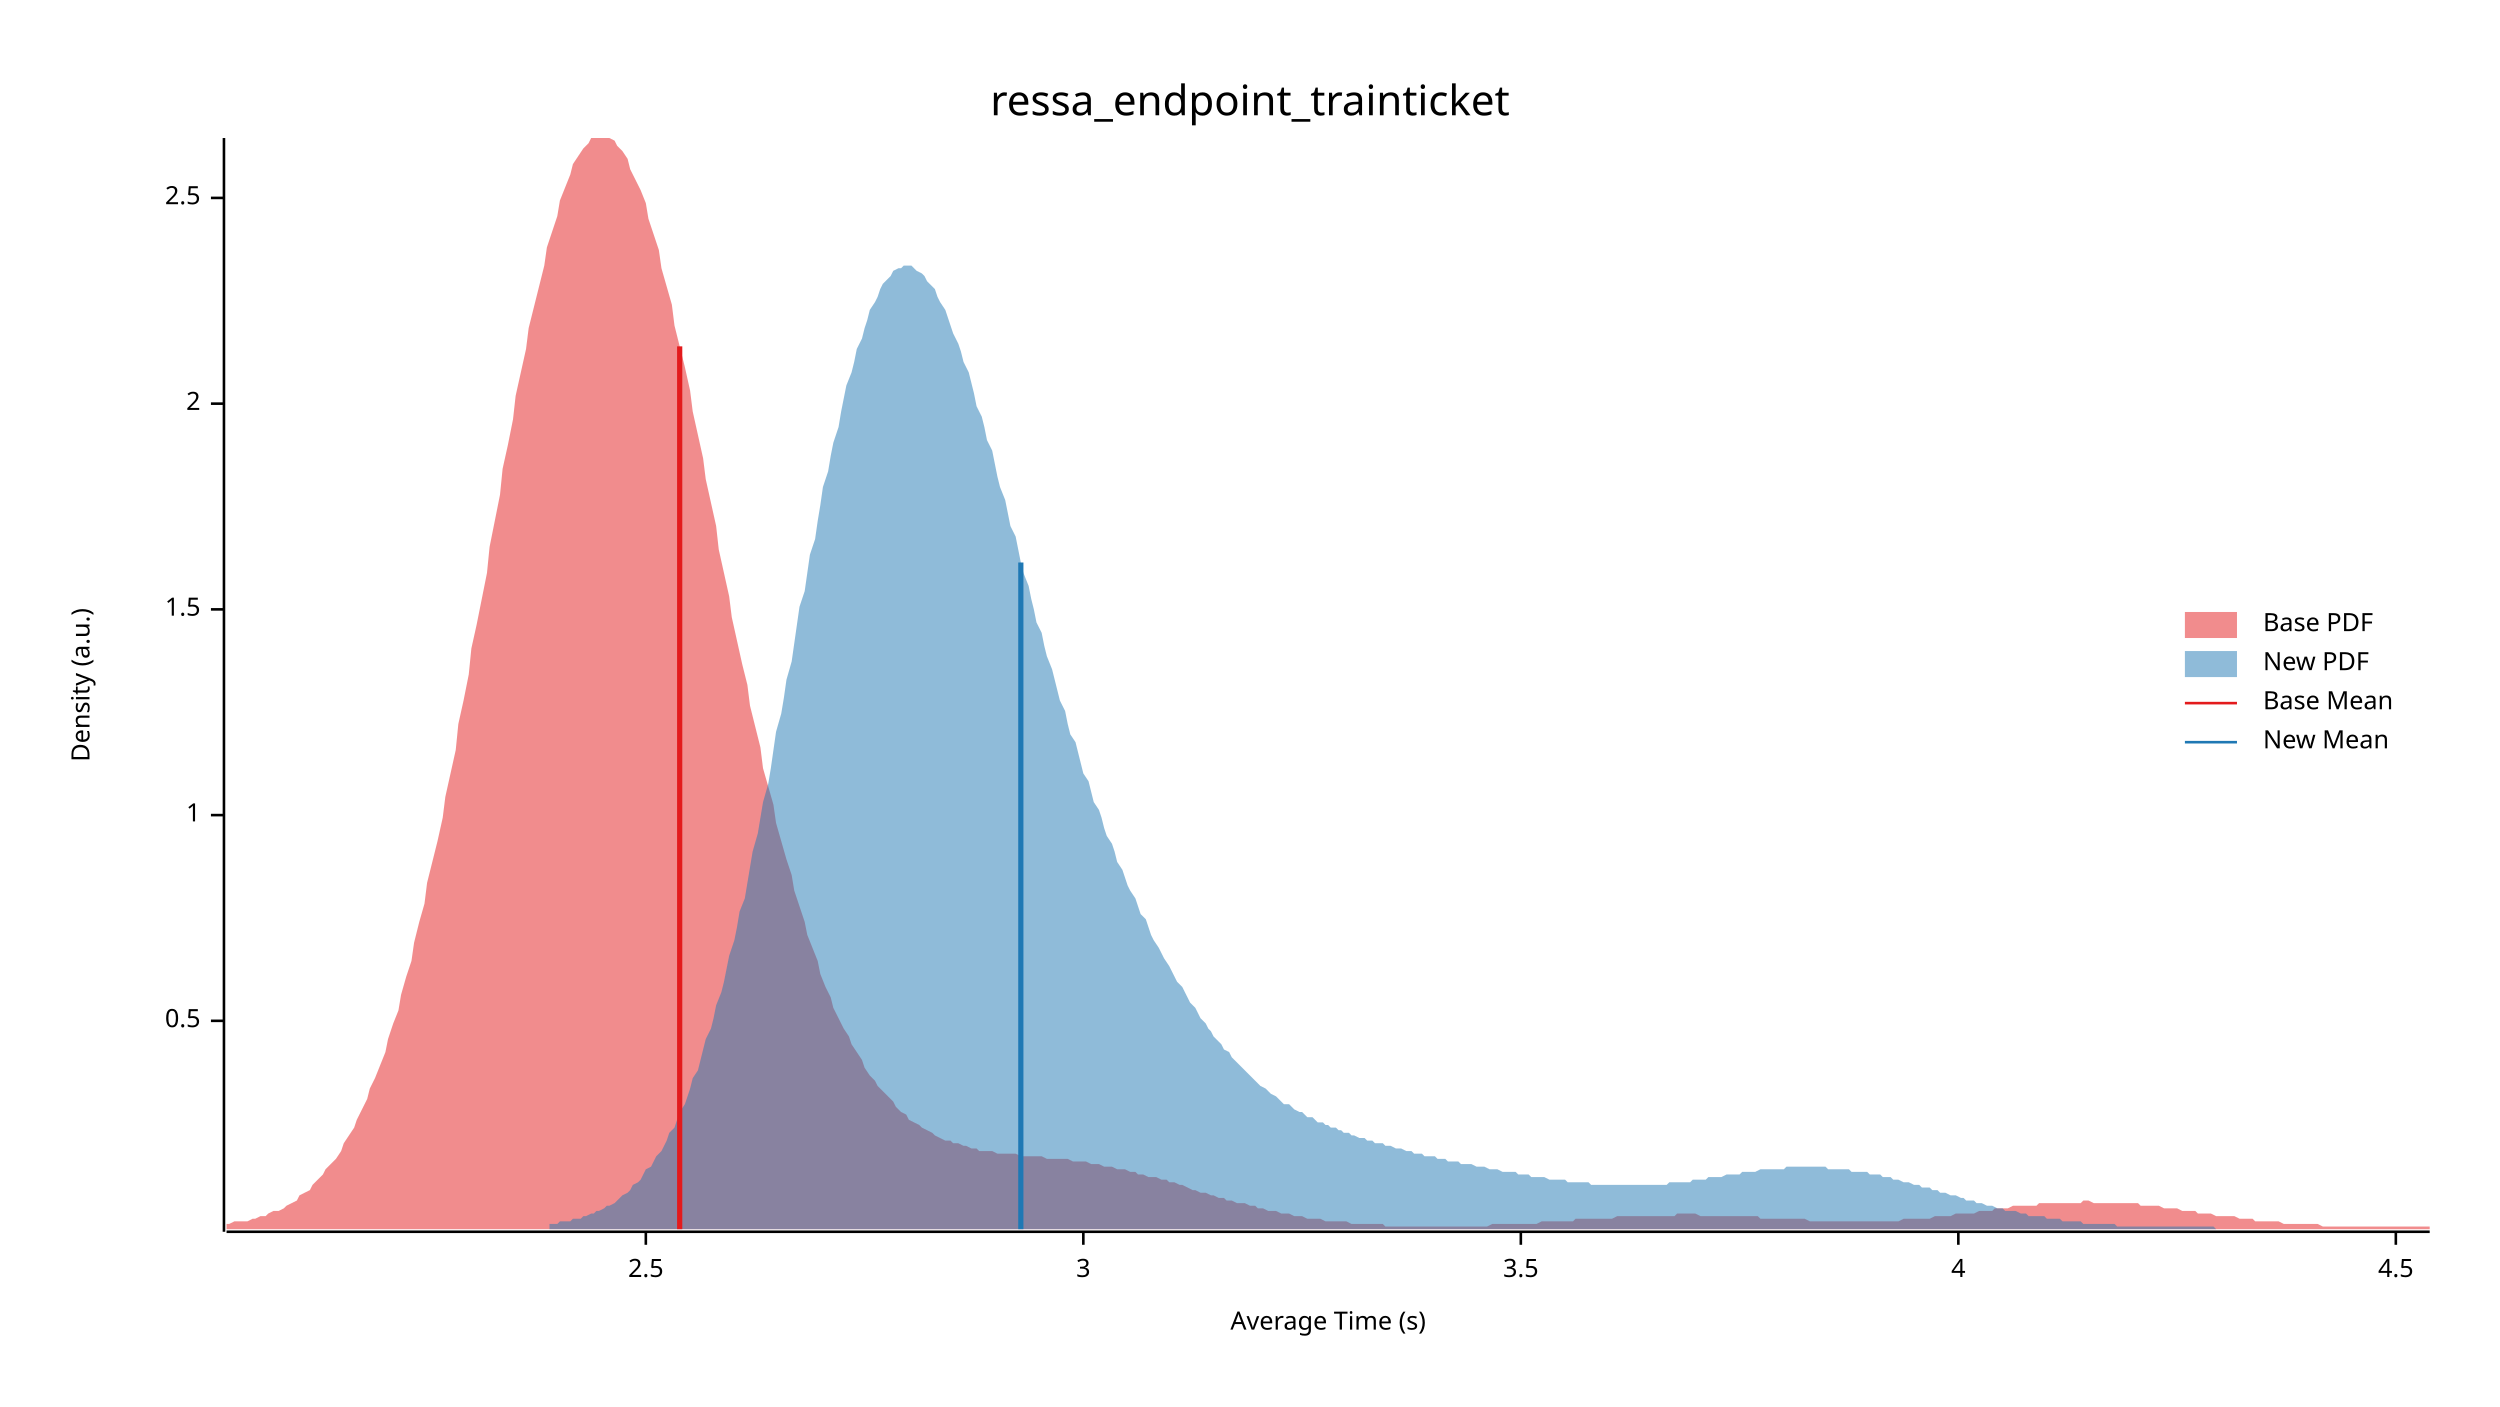
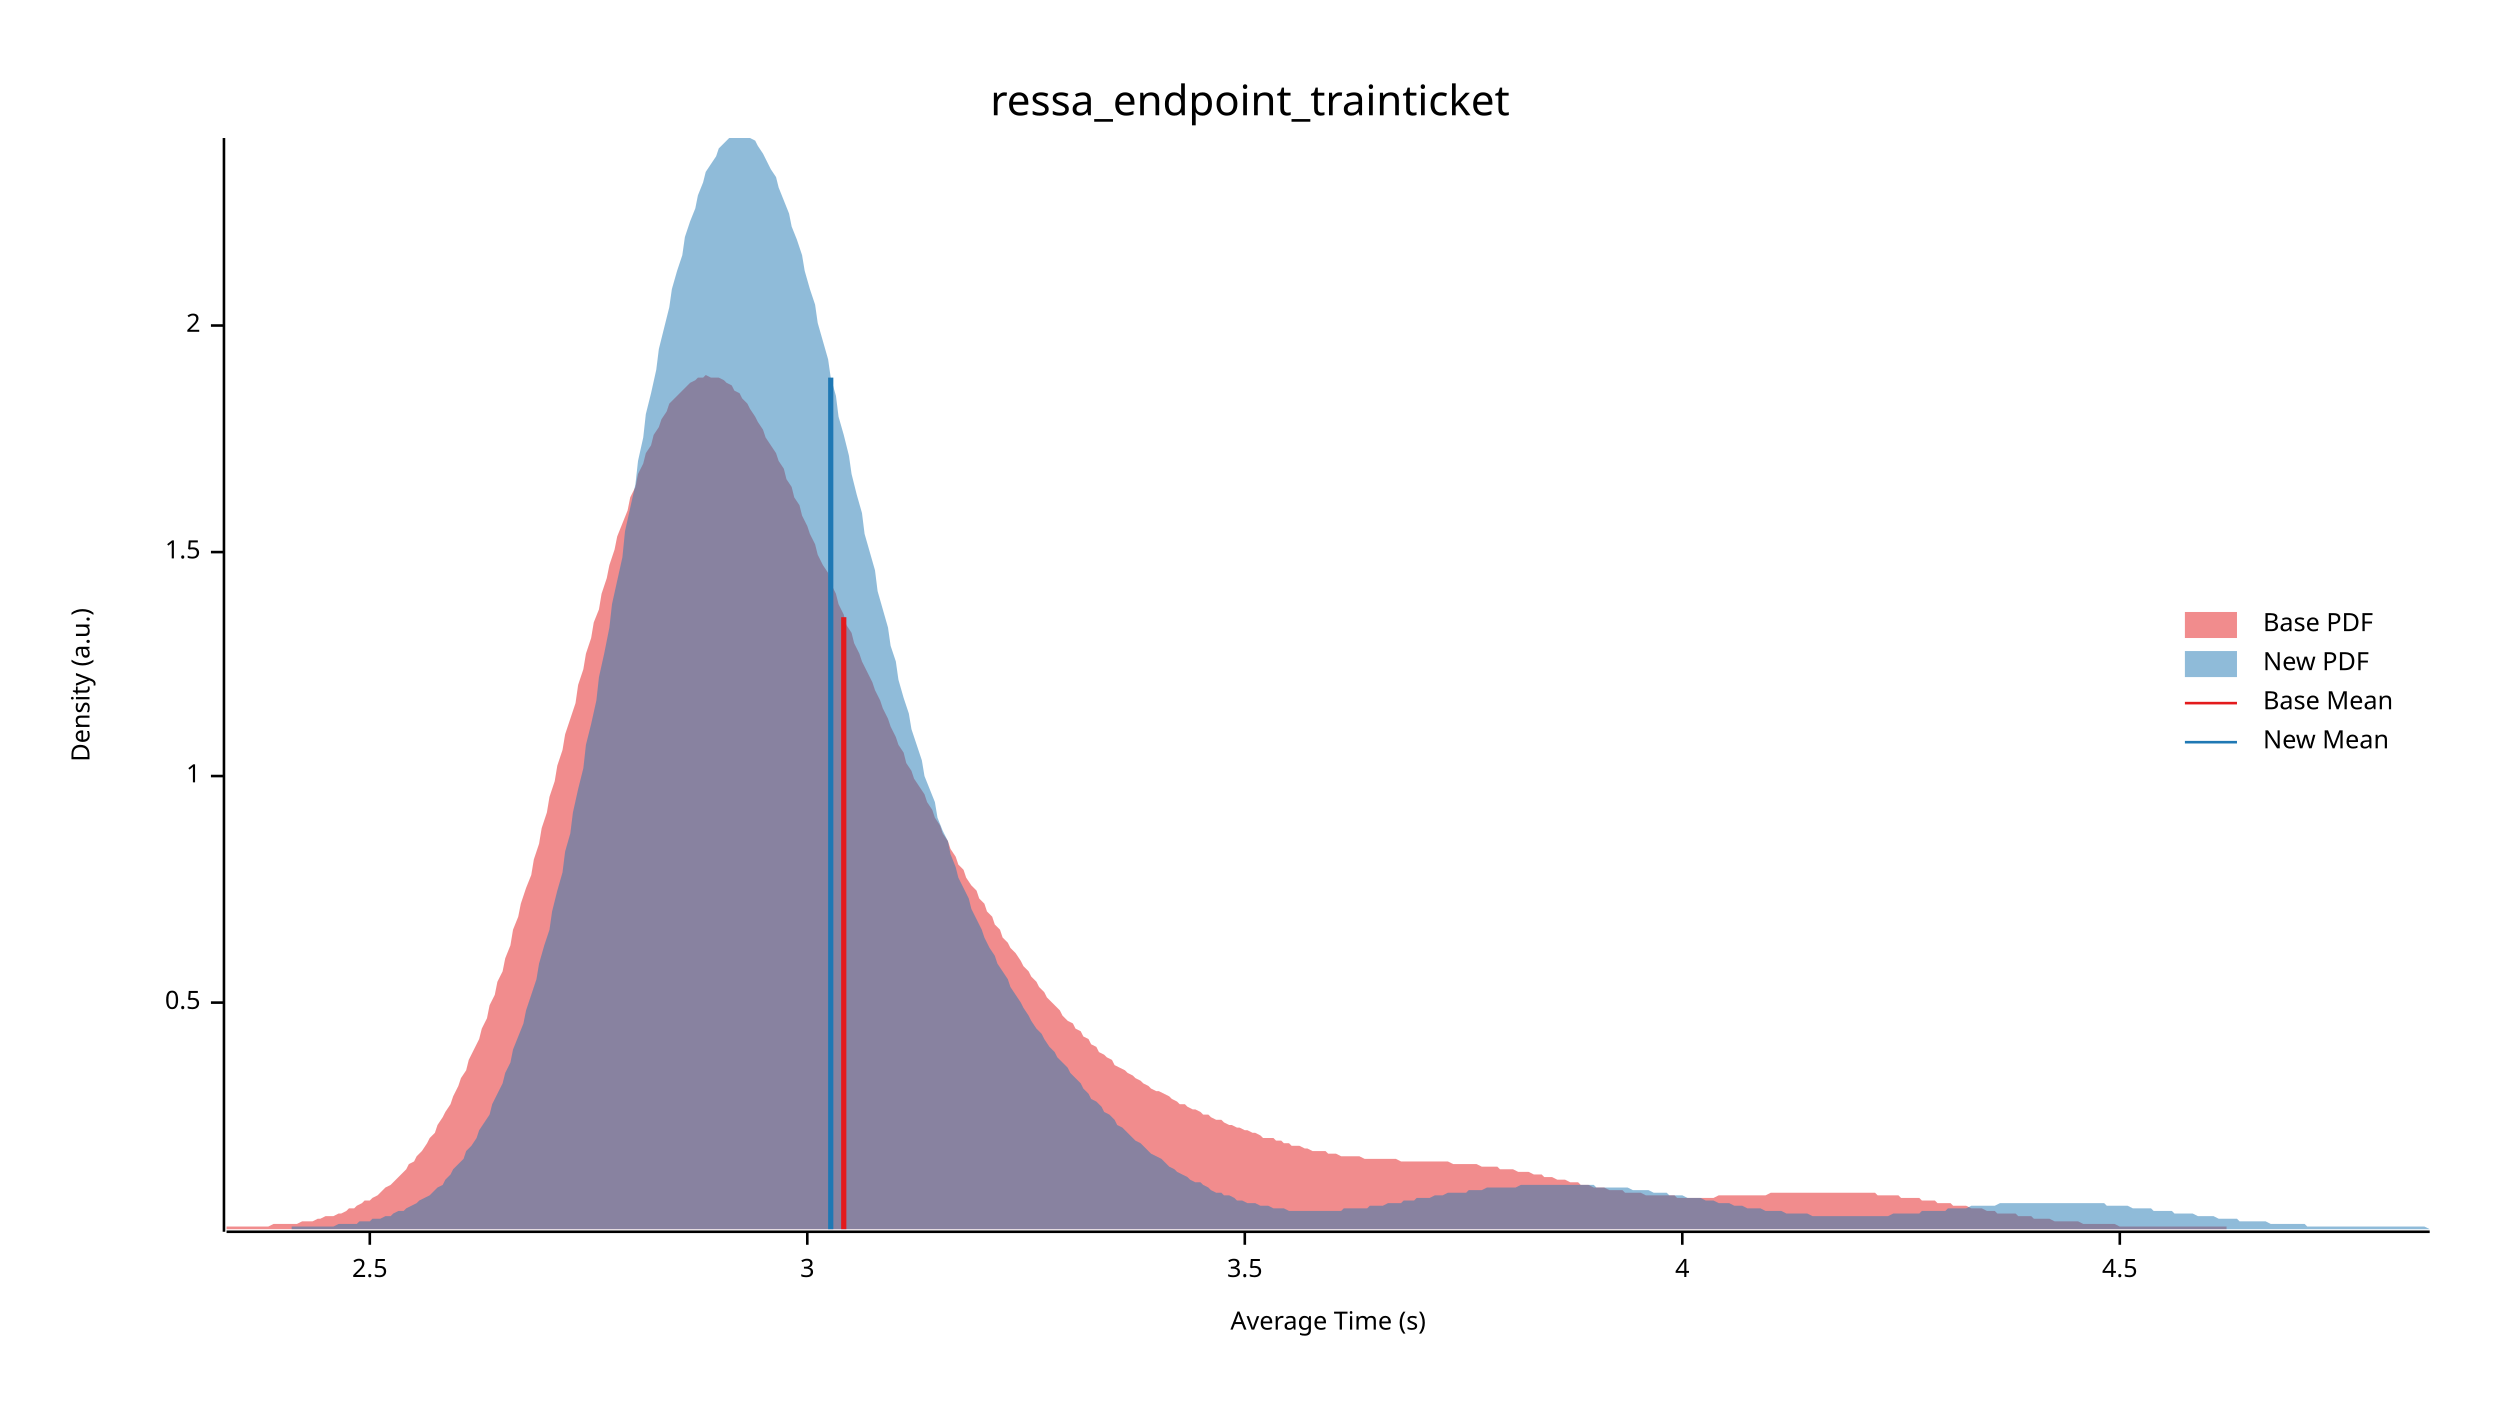
<svg xmlns="http://www.w3.org/2000/svg" width="960" height="540" viewBox="0 0 960 540">
  <text x="480" y="32" dy="0.76em" text-anchor="middle" font-family="sans-serif" font-size="16.129" opacity="1" fill="#000000">
ressa_endpoint_trainticket
</text>
  <text x="27" y="263" dy="0.76em" text-anchor="middle" font-family="sans-serif" font-size="9.677" opacity="1" fill="#000000" transform="rotate(270, 27, 263)">
Density (a.u.)
</text>
  <text x="510" y="513" dy="-0.5ex" text-anchor="middle" font-family="sans-serif" font-size="9.677" opacity="1" fill="#000000">
Average Time (s)
</text>
  <polyline fill="none" opacity="1" stroke="#000000" stroke-width="1" points="86,53 86,473 " />
-   <text x="77" y="392" dy="0.5ex" text-anchor="end" font-family="sans-serif" font-size="9.677" opacity="1" fill="#000000">
+   <text x="77" y="385" dy="0.5ex" text-anchor="end" font-family="sans-serif" font-size="9.677" opacity="1" fill="#000000">
0.5
</text>
-   <polyline fill="none" opacity="1" stroke="#000000" stroke-width="1" points="81,392 86,392 " />
-   <text x="77" y="313" dy="0.5ex" text-anchor="end" font-family="sans-serif" font-size="9.677" opacity="1" fill="#000000">
+   <polyline fill="none" opacity="1" stroke="#000000" stroke-width="1" points="81,385 86,385 " />
+   <text x="77" y="298" dy="0.5ex" text-anchor="end" font-family="sans-serif" font-size="9.677" opacity="1" fill="#000000">
1
</text>
-   <polyline fill="none" opacity="1" stroke="#000000" stroke-width="1" points="81,313 86,313 " />
-   <text x="77" y="234" dy="0.5ex" text-anchor="end" font-family="sans-serif" font-size="9.677" opacity="1" fill="#000000">
+   <polyline fill="none" opacity="1" stroke="#000000" stroke-width="1" points="81,298 86,298 " />
+   <text x="77" y="212" dy="0.5ex" text-anchor="end" font-family="sans-serif" font-size="9.677" opacity="1" fill="#000000">
1.5
</text>
-   <polyline fill="none" opacity="1" stroke="#000000" stroke-width="1" points="81,234 86,234 " />
-   <text x="77" y="155" dy="0.5ex" text-anchor="end" font-family="sans-serif" font-size="9.677" opacity="1" fill="#000000">
+   <polyline fill="none" opacity="1" stroke="#000000" stroke-width="1" points="81,212 86,212 " />
+   <text x="77" y="125" dy="0.5ex" text-anchor="end" font-family="sans-serif" font-size="9.677" opacity="1" fill="#000000">
2
</text>
-   <polyline fill="none" opacity="1" stroke="#000000" stroke-width="1" points="81,155 86,155 " />
-   <text x="77" y="76" dy="0.5ex" text-anchor="end" font-family="sans-serif" font-size="9.677" opacity="1" fill="#000000">
+   <polyline fill="none" opacity="1" stroke="#000000" stroke-width="1" points="81,125 86,125 " />
+   <polyline fill="none" opacity="1" stroke="#000000" stroke-width="1" points="87,473 933,473 " />
+   <text x="142" y="483" dy="0.76em" text-anchor="middle" font-family="sans-serif" font-size="9.677" opacity="1" fill="#000000">
2.5
</text>
-   <polyline fill="none" opacity="1" stroke="#000000" stroke-width="1" points="81,76 86,76 " />
-   <polyline fill="none" opacity="1" stroke="#000000" stroke-width="1" points="87,473 933,473 " />
-   <text x="248" y="483" dy="0.76em" text-anchor="middle" font-family="sans-serif" font-size="9.677" opacity="1" fill="#000000">
- 2.5
- </text>
-   <polyline fill="none" opacity="1" stroke="#000000" stroke-width="1" points="248,473 248,478 " />
-   <text x="416" y="483" dy="0.76em" text-anchor="middle" font-family="sans-serif" font-size="9.677" opacity="1" fill="#000000">
+   <polyline fill="none" opacity="1" stroke="#000000" stroke-width="1" points="142,473 142,478 " />
+   <text x="310" y="483" dy="0.76em" text-anchor="middle" font-family="sans-serif" font-size="9.677" opacity="1" fill="#000000">
3
</text>
-   <polyline fill="none" opacity="1" stroke="#000000" stroke-width="1" points="416,473 416,478 " />
-   <text x="584" y="483" dy="0.76em" text-anchor="middle" font-family="sans-serif" font-size="9.677" opacity="1" fill="#000000">
+   <polyline fill="none" opacity="1" stroke="#000000" stroke-width="1" points="310,473 310,478 " />
+   <text x="478" y="483" dy="0.76em" text-anchor="middle" font-family="sans-serif" font-size="9.677" opacity="1" fill="#000000">
3.5
</text>
-   <polyline fill="none" opacity="1" stroke="#000000" stroke-width="1" points="584,473 584,478 " />
-   <text x="752" y="483" dy="0.76em" text-anchor="middle" font-family="sans-serif" font-size="9.677" opacity="1" fill="#000000">
+   <polyline fill="none" opacity="1" stroke="#000000" stroke-width="1" points="478,473 478,478 " />
+   <text x="646" y="483" dy="0.76em" text-anchor="middle" font-family="sans-serif" font-size="9.677" opacity="1" fill="#000000">
4
</text>
-   <polyline fill="none" opacity="1" stroke="#000000" stroke-width="1" points="752,473 752,478 " />
-   <text x="920" y="483" dy="0.76em" text-anchor="middle" font-family="sans-serif" font-size="9.677" opacity="1" fill="#000000">
+   <polyline fill="none" opacity="1" stroke="#000000" stroke-width="1" points="646,473 646,478 " />
+   <text x="814" y="483" dy="0.76em" text-anchor="middle" font-family="sans-serif" font-size="9.677" opacity="1" fill="#000000">
4.5
</text>
-   <polyline fill="none" opacity="1" stroke="#000000" stroke-width="1" points="920,473 920,478 " />
-   <polygon opacity="0.5" fill="#E31A1C" points="87,470 88,470 90,469 92,469 93,469 95,469 97,468 98,468 100,467 102,467 103,466 105,465 107,465 109,464 110,463 112,462 114,461 115,459 117,458 119,457 120,455 122,453 124,451 125,449 127,447 129,445 131,442 132,439 134,436 136,433 137,430 139,426 141,422 142,418 144,414 146,409 148,404 149,399 151,393 153,388 154,382 156,375 158,369 159,362 161,354 163,347 164,339 166,331 168,323 170,314 171,306 173,297 175,288 176,278 178,269 180,259 181,249 183,240 185,230 187,220 188,210 190,200 192,190 193,180 195,171 197,161 198,152 200,143 202,134 203,126 205,118 207,110 209,102 210,95 212,89 214,83 215,77 217,72 219,67 220,63 222,60 224,57 226,55 227,53 229,53 231,53 232,53 234,53 236,54 237,56 239,58 241,61 242,65 244,69 246,73 248,78 249,84 251,90 253,96 254,103 256,110 258,117 259,125 261,133 263,141 265,150 266,158 268,167 270,176 271,184 273,193 275,202 276,211 278,220 280,229 281,237 283,246 285,255 287,263 288,271 290,279 292,287 293,295 295,302 297,309 298,316 300,323 302,330 304,336 305,342 307,348 309,354 310,359 312,364 314,369 315,374 317,379 319,383 320,387 322,391 324,395 326,398 327,401 329,404 331,407 332,410 334,413 336,415 337,417 339,419 341,421 343,423 344,425 346,427 348,428 349,430 351,431 353,432 354,433 356,434 358,435 359,436 361,437 363,438 365,438 366,439 368,439 370,440 371,440 373,441 375,441 376,442 378,442 380,442 381,442 383,443 385,443 387,443 388,443 390,443 392,444 393,444 395,444 397,444 398,444 400,444 402,445 404,445 405,445 407,445 409,445 410,445 412,446 414,446 415,446 417,446 419,447 420,447 422,447 424,448 426,448 427,448 429,449 431,449 432,449 434,450 436,450 437,451 439,451 441,452 443,452 444,452 446,453 448,453 449,454 451,454 453,455 454,455 456,456 458,457 459,457 461,458 463,458 465,459 466,459 468,460 470,460 471,461 473,461 475,462 476,462 478,462 480,463 482,463 483,464 485,464 487,465 488,465 490,465 492,466 493,466 495,466 497,467 498,467 500,467 502,468 504,468 505,468 507,468 509,469 510,469 512,469 514,469 515,469 517,469 519,470 521,470 522,470 524,470 526,470 527,470 529,470 531,470 532,471 534,471 536,471 537,471 539,471 541,471 543,471 544,471 546,471 548,471 549,471 551,471 553,471 554,471 556,471 558,471 560,471 561,471 563,471 565,471 566,471 568,471 570,471 571,471 573,470 575,470 576,470 578,470 580,470 582,470 583,470 585,470 587,470 588,470 590,470 592,469 593,469 595,469 597,469 599,469 600,469 602,469 604,469 605,468 607,468 609,468 610,468 612,468 614,468 615,468 617,468 619,468 621,467 622,467 624,467 626,467 627,467 629,467 631,467 632,467 634,467 636,467 638,467 639,467 641,467 643,467 644,466 646,466 648,466 649,466 651,466 653,467 654,467 656,467 658,467 660,467 661,467 663,467 665,467 666,467 668,467 670,467 671,467 673,467 675,467 676,468 678,468 680,468 682,468 683,468 685,468 687,468 688,468 690,468 692,468 693,468 695,469 697,469 699,469 700,469 702,469 704,469 705,469 707,469 709,469 710,469 712,469 714,469 715,469 717,469 719,469 721,469 722,469 724,469 726,469 727,469 729,469 731,468 732,468 734,468 736,468 738,468 739,468 741,468 743,467 744,467 746,467 748,467 749,467 751,466 753,466 754,466 756,466 758,466 760,465 761,465 763,465 765,465 766,464 768,464 770,464 771,464 773,463 775,463 777,463 778,463 780,463 782,463 783,462 785,462 787,462 788,462 790,462 792,462 793,462 795,462 797,462 799,462 800,461 802,461 804,462 805,462 807,462 809,462 810,462 812,462 814,462 816,462 817,462 819,462 821,462 822,463 824,463 826,463 827,463 829,463 831,464 832,464 834,464 836,464 838,465 839,465 841,465 843,465 844,466 846,466 848,466 849,466 851,467 853,467 855,467 856,467 858,467 860,468 861,468 863,468 865,468 866,469 868,469 870,469 871,469 873,469 875,469 877,470 878,470 880,470 882,470 883,470 885,470 887,470 888,470 890,470 892,471 894,471 895,471 897,471 899,471 900,471 902,471 904,471 905,471 907,471 909,471 910,471 912,471 914,471 916,471 917,471 919,471 921,471 922,471 924,471 926,471 927,471 929,471 931,471 933,471 933,472 87,472 " />
-   <polygon opacity="0.5" fill="#1F78B4" points="211,470 212,470 214,470 215,469 216,469 218,469 219,469 220,468 221,468 223,468 224,467 225,467 227,466 228,466 229,465 230,465 232,464 233,463 234,463 236,462 237,461 238,460 239,459 241,458 242,457 243,455 245,454 246,453 247,451 248,449 250,448 251,446 252,444 254,442 255,440 256,438 257,435 259,433 260,430 261,427 263,424 264,421 265,418 266,414 268,411 269,407 270,403 271,399 273,395 274,391 275,386 277,381 278,377 279,372 280,367 282,361 283,356 284,350 286,345 287,339 288,333 289,327 291,320 292,314 293,308 295,301 296,295 297,288 298,281 300,274 301,268 302,261 304,254 305,247 306,240 307,233 309,227 310,220 311,213 313,207 314,200 315,194 316,187 318,181 319,175 320,170 322,164 323,158 324,153 325,148 327,143 328,139 329,134 331,130 332,126 333,123 334,119 336,116 337,114 338,111 339,109 341,107 342,106 343,104 345,103 346,103 347,102 348,102 350,102 351,103 352,104 354,105 355,106 356,108 357,109 359,111 360,114 361,116 363,119 364,122 365,125 366,128 368,132 369,135 370,139 372,143 373,147 374,151 375,156 377,160 378,164 379,169 381,173 382,178 383,183 384,187 386,192 387,197 388,202 390,206 391,211 392,216 393,220 395,225 396,230 397,234 398,239 400,243 401,248 402,252 404,257 405,261 406,265 407,269 409,273 410,278 411,282 413,285 414,289 415,293 416,297 418,300 419,304 420,308 422,311 423,314 424,318 425,321 427,324 428,327 429,331 431,334 432,337 433,340 434,342 436,345 437,348 438,351 440,353 441,356 442,359 443,361 445,364 446,366 447,368 449,371 450,373 451,375 452,377 454,379 455,381 456,383 457,385 459,387 460,389 461,391 463,393 464,395 465,396 466,398 468,400 469,401 470,403 472,404 473,406 474,407 475,408 477,410 478,411 479,412 481,414 482,415 483,416 484,417 486,418 487,419 488,420 490,421 491,422 492,423 493,424 495,424 496,425 497,426 499,427 500,427 501,428 502,429 504,429 505,430 506,431 508,431 509,432 510,432 511,433 513,433 514,434 515,434 516,435 518,435 519,436 520,436 522,437 523,437 524,437 525,438 527,438 528,439 529,439 531,439 532,440 533,440 534,440 536,441 537,441 538,441 540,442 541,442 542,442 543,443 545,443 546,443 547,444 549,444 550,444 551,444 552,445 554,445 555,445 556,446 558,446 559,446 560,446 561,447 563,447 564,447 565,447 567,448 568,448 569,448 570,448 572,449 573,449 574,449 575,449 577,450 578,450 579,450 581,450 582,450 583,451 584,451 586,451 587,451 588,452 590,452 591,452 592,452 593,452 595,453 596,453 597,453 599,453 600,453 601,453 602,454 604,454 605,454 606,454 608,454 609,454 610,454 611,455 613,455 614,455 615,455 617,455 618,455 619,455 620,455 622,455 623,455 624,455 626,455 627,455 628,455 629,455 631,455 632,455 633,455 635,455 636,455 637,455 638,455 640,455 641,454 642,454 643,454 645,454 646,454 647,454 649,454 650,453 651,453 652,453 654,453 655,453 656,452 658,452 659,452 660,452 661,452 663,451 664,451 665,451 667,451 668,451 669,450 670,450 672,450 673,450 674,450 676,449 677,449 678,449 679,449 681,449 682,449 683,449 685,449 686,448 687,448 688,448 690,448 691,448 692,448 694,448 695,448 696,448 697,448 699,448 700,448 701,448 702,449 704,449 705,449 706,449 708,449 709,449 710,449 711,450 713,450 714,450 715,450 717,450 718,451 719,451 720,451 722,451 723,452 724,452 726,452 727,453 728,453 729,453 731,454 732,454 733,454 735,455 736,455 737,455 738,456 740,456 741,456 742,457 744,457 745,458 746,458 747,458 749,459 750,459 751,459 753,460 754,460 755,461 756,461 758,461 759,462 760,462 761,462 763,463 764,463 765,463 767,464 768,464 769,464 770,465 772,465 773,465 774,465 776,466 777,466 778,466 779,467 781,467 782,467 783,467 785,467 786,468 787,468 788,468 790,468 791,468 792,469 794,469 795,469 796,469 797,469 799,469 800,470 801,470 803,470 804,470 805,470 806,470 808,470 809,470 810,470 812,470 813,471 814,471 815,471 817,471 818,471 819,471 820,471 822,471 823,471 824,471 826,471 827,471 828,471 829,471 831,471 832,471 833,471 835,471 836,471 837,471 838,471 840,471 841,471 842,471 844,471 845,471 846,471 847,471 849,471 850,471 851,472 851,472 211,472 " />
-   <polyline fill="none" opacity="1" stroke="#E31A1C" stroke-width="2" points="261,472 261,133 " />
-   <polyline fill="none" opacity="1" stroke="#1F78B4" stroke-width="2" points="392,472 392,216 " />
+   <polyline fill="none" opacity="1" stroke="#000000" stroke-width="1" points="814,473 814,478 " />
+   <polygon opacity="0.5" fill="#E31A1C" points="87,471 88,471 90,471 91,471 93,471 94,471 96,471 97,471 99,471 100,471 102,471 103,471 105,470 107,470 108,470 110,470 111,470 113,470 114,470 116,469 117,469 119,469 120,469 122,468 123,468 125,467 127,467 128,467 130,466 131,466 133,465 134,464 136,464 137,463 139,462 140,461 142,461 143,460 145,459 147,457 148,456 150,455 151,454 153,452 154,451 156,449 157,447 159,446 160,444 162,442 164,439 165,437 167,435 168,432 170,429 171,427 173,424 174,421 176,417 177,414 179,411 180,407 182,403 184,399 185,395 187,391 188,386 190,382 191,377 193,373 194,368 196,363 197,357 199,352 200,347 202,341 204,336 205,330 207,324 208,318 210,312 211,306 213,300 214,294 216,288 217,282 219,276 221,270 222,263 224,257 225,251 227,245 228,239 230,234 231,228 233,222 234,217 236,211 237,206 239,201 241,196 242,191 244,187 245,182 247,178 248,174 250,171 251,167 253,164 254,161 256,158 257,155 259,153 261,151 262,150 264,148 265,147 267,146 268,145 270,145 271,144 273,145 274,145 276,145 278,146 279,147 281,148 282,150 284,151 285,153 287,155 288,157 290,160 291,162 293,165 294,168 296,171 298,174 299,177 301,180 302,184 304,187 305,191 307,194 308,198 310,202 311,205 313,209 314,213 316,217 318,220 319,224 321,228 322,232 324,236 325,240 327,243 328,247 330,251 331,254 333,258 335,262 336,265 338,269 339,272 341,276 342,279 344,283 345,286 347,289 348,293 350,296 351,299 353,302 355,305 356,308 358,311 359,314 361,317 362,320 364,323 365,326 367,329 368,332 370,334 371,337 373,340 375,342 376,345 378,347 379,350 381,352 382,355 384,357 385,360 387,362 388,364 390,366 392,369 393,371 395,373 396,375 398,377 399,379 401,381 402,383 404,385 405,386 407,388 408,390 410,392 412,393 413,395 415,396 416,398 418,399 419,401 421,402 422,404 424,405 425,406 427,407 428,409 430,410 432,411 433,412 435,413 436,414 438,415 439,416 441,417 442,418 444,419 445,419 447,420 449,421 450,422 452,423 453,424 455,424 456,425 458,426 459,426 461,427 462,428 464,428 465,429 467,430 469,430 470,431 472,432 473,432 475,433 476,433 478,434 479,434 481,435 482,435 484,436 485,437 487,437 489,437 490,438 492,438 493,439 495,439 496,440 498,440 499,440 501,441 502,441 504,442 506,442 507,442 509,442 510,443 512,443 513,443 515,444 516,444 518,444 519,444 521,444 522,444 524,445 526,445 527,445 529,445 530,445 532,445 533,445 535,445 536,445 538,446 539,446 541,446 542,446 544,446 546,446 547,446 549,446 550,446 552,446 553,446 555,446 556,446 558,447 559,447 561,447 562,447 564,447 566,447 567,447 569,448 570,448 572,448 573,448 575,448 576,449 578,449 579,449 581,449 583,450 584,450 586,450 587,450 589,451 590,451 592,451 593,452 595,452 596,452 598,453 599,453 601,453 603,454 604,454 606,454 607,455 609,455 610,455 612,456 613,456 615,456 616,456 618,457 619,457 621,457 623,457 624,458 626,458 627,458 629,458 630,458 632,459 633,459 635,459 636,459 638,459 640,459 641,459 643,459 644,460 646,460 647,460 649,460 650,460 652,460 653,460 655,460 656,460 658,460 660,459 661,459 663,459 664,459 666,459 667,459 669,459 670,459 672,459 673,459 675,459 676,459 678,459 680,458 681,458 683,458 684,458 686,458 687,458 689,458 690,458 692,458 693,458 695,458 697,458 698,458 700,458 701,458 703,458 704,458 706,458 707,458 709,458 710,458 712,458 713,458 715,458 717,458 718,458 720,458 721,459 723,459 724,459 726,459 727,459 729,459 730,460 732,460 733,460 735,460 737,460 738,461 740,461 741,461 743,461 744,462 746,462 747,462 749,462 750,463 752,463 754,463 755,463 757,464 758,464 760,464 761,464 763,465 764,465 766,465 767,466 769,466 770,466 772,466 774,466 775,467 777,467 778,467 780,467 781,468 783,468 784,468 786,468 787,468 789,469 790,469 792,469 794,469 795,469 797,469 798,469 800,470 801,470 803,470 804,470 806,470 807,470 809,470 811,470 812,470 814,471 815,471 817,471 818,471 820,471 821,471 823,471 824,471 826,471 827,471 829,471 831,471 832,471 834,471 835,471 837,471 838,471 840,471 841,471 843,471 844,471 846,471 847,471 849,471 851,471 852,471 854,471 855,471 855,472 87,472 " />
+   <polygon opacity="0.5" fill="#1F78B4" points="112,471 114,471 115,471 117,471 119,471 120,471 122,471 123,471 125,471 127,471 128,471 130,470 132,470 133,470 135,470 137,470 138,469 140,469 142,469 143,468 145,468 146,468 148,467 150,467 151,466 153,465 155,465 156,464 158,463 160,462 161,461 163,460 165,459 166,458 168,456 170,455 171,453 173,451 174,449 176,447 178,445 179,442 181,440 183,437 184,434 186,431 188,428 189,424 191,420 193,416 194,412 196,408 197,403 199,398 201,393 202,388 204,382 206,376 207,370 209,363 211,357 212,350 214,342 216,335 217,327 219,320 220,312 222,303 224,295 225,286 227,278 229,269 230,260 232,251 234,241 235,232 237,223 239,214 240,204 242,195 244,186 245,177 247,168 248,159 250,151 252,142 253,134 255,126 257,118 258,111 260,104 262,98 263,91 265,85 267,80 268,75 270,70 271,66 273,63 275,60 276,57 278,55 280,53 281,53 283,53 285,53 286,53 288,53 290,54 291,56 293,59 294,61 296,65 298,68 299,72 301,77 303,82 304,87 306,92 308,98 309,104 311,111 313,117 314,124 316,131 318,138 319,145 321,152 322,160 324,167 326,175 327,182 329,190 331,197 332,205 334,212 336,219 337,227 339,234 341,241 342,248 344,254 345,261 347,268 349,274 350,280 352,286 354,292 355,298 357,303 359,308 360,314 362,319 364,323 365,328 367,333 368,337 370,341 372,345 373,349 375,353 377,357 378,360 380,364 382,367 383,370 385,373 387,376 388,379 390,382 392,385 393,387 395,390 396,392 398,395 400,397 401,399 403,402 405,404 406,406 408,408 410,410 411,412 413,414 415,416 416,418 418,420 419,422 421,423 423,425 424,427 426,428 428,430 429,432 431,433 433,435 434,436 436,438 438,439 439,440 441,442 442,443 444,444 446,445 447,446 449,448 451,449 452,450 454,451 456,452 457,453 459,454 461,454 462,455 464,456 465,457 467,458 469,458 470,459 472,459 474,460 475,461 477,461 479,462 480,462 482,462 484,463 485,463 487,463 489,464 490,464 492,464 493,464 495,465 497,465 498,465 500,465 502,465 503,465 505,465 507,465 508,465 510,465 512,465 513,465 515,465 516,464 518,464 520,464 521,464 523,464 525,464 526,463 528,463 530,463 531,463 533,462 535,462 536,462 538,462 539,461 541,461 543,461 544,460 546,460 548,460 549,460 551,459 553,459 554,459 556,458 558,458 559,458 561,458 563,458 564,457 566,457 567,457 569,457 571,456 572,456 574,456 576,456 577,456 579,456 581,456 582,456 584,455 586,455 587,455 589,455 590,455 592,455 594,455 595,455 597,455 599,455 600,455 602,455 604,455 605,455 607,455 609,455 610,455 612,455 613,456 615,456 617,456 618,456 620,456 622,456 623,456 625,456 627,457 628,457 630,457 632,457 633,457 635,458 637,458 638,458 640,458 641,459 643,459 645,459 646,459 648,460 650,460 651,460 653,460 655,461 656,461 658,461 660,462 661,462 663,462 664,462 666,463 668,463 669,463 671,464 673,464 674,464 676,464 678,465 679,465 681,465 683,465 684,465 686,466 687,466 689,466 691,466 692,466 694,466 696,467 697,467 699,467 701,467 702,467 704,467 706,467 707,467 709,467 711,467 712,467 714,467 715,467 717,467 719,467 720,467 722,467 724,467 725,467 727,466 729,466 730,466 732,466 734,466 735,466 737,466 738,465 740,465 742,465 743,465 745,465 747,465 748,464 750,464 752,464 753,464 755,464 757,463 758,463 760,463 761,463 763,463 765,463 766,463 768,462 770,462 771,462 773,462 775,462 776,462 778,462 780,462 781,462 783,462 785,462 786,462 788,462 789,462 791,462 793,462 794,462 796,462 798,462 799,462 801,462 803,462 804,462 806,462 808,462 809,463 811,463 812,463 814,463 816,463 817,463 819,464 821,464 822,464 824,464 826,464 827,465 829,465 831,465 832,465 834,465 835,466 837,466 839,466 840,466 842,466 844,467 845,467 847,467 849,467 850,467 852,468 854,468 855,468 857,468 859,468 860,469 862,469 863,469 865,469 867,469 868,469 870,469 872,470 873,470 875,470 877,470 878,470 880,470 882,470 883,470 885,470 886,471 888,471 890,471 891,471 893,471 895,471 896,471 898,471 900,471 901,471 903,471 905,471 906,471 908,471 909,471 911,471 913,471 914,471 916,471 918,471 919,471 921,471 923,471 924,471 926,471 928,471 929,471 931,471 933,472 933,472 112,472 " />
+   <polyline fill="none" opacity="1" stroke="#E31A1C" stroke-width="2" points="324,472 324,237 " />
+   <polyline fill="none" opacity="1" stroke="#1F78B4" stroke-width="2" points="319,472 319,145 " />
  <text x="869" y="235" dy="0.76em" text-anchor="start" font-family="sans-serif" font-size="9.677" opacity="1" fill="#000000">
Base PDF
</text>
  <text x="869" y="250" dy="0.76em" text-anchor="start" font-family="sans-serif" font-size="9.677" opacity="1" fill="#000000">
New PDF
</text>
  <text x="869" y="265" dy="0.76em" text-anchor="start" font-family="sans-serif" font-size="9.677" opacity="1" fill="#000000">
Base Mean
</text>
  <text x="869" y="280" dy="0.76em" text-anchor="start" font-family="sans-serif" font-size="9.677" opacity="1" fill="#000000">
New Mean
</text>
  <rect x="839" y="235" width="20" height="10" opacity="0.5" fill="#E31A1C" stroke="none" />
  <rect x="839" y="250" width="20" height="10" opacity="0.5" fill="#1F78B4" stroke="none" />
  <polyline fill="none" opacity="1" stroke="#E31A1C" stroke-width="1" points="839,270 859,270 " />
  <polyline fill="none" opacity="1" stroke="#1F78B4" stroke-width="1" points="839,285 859,285 " />
</svg>
